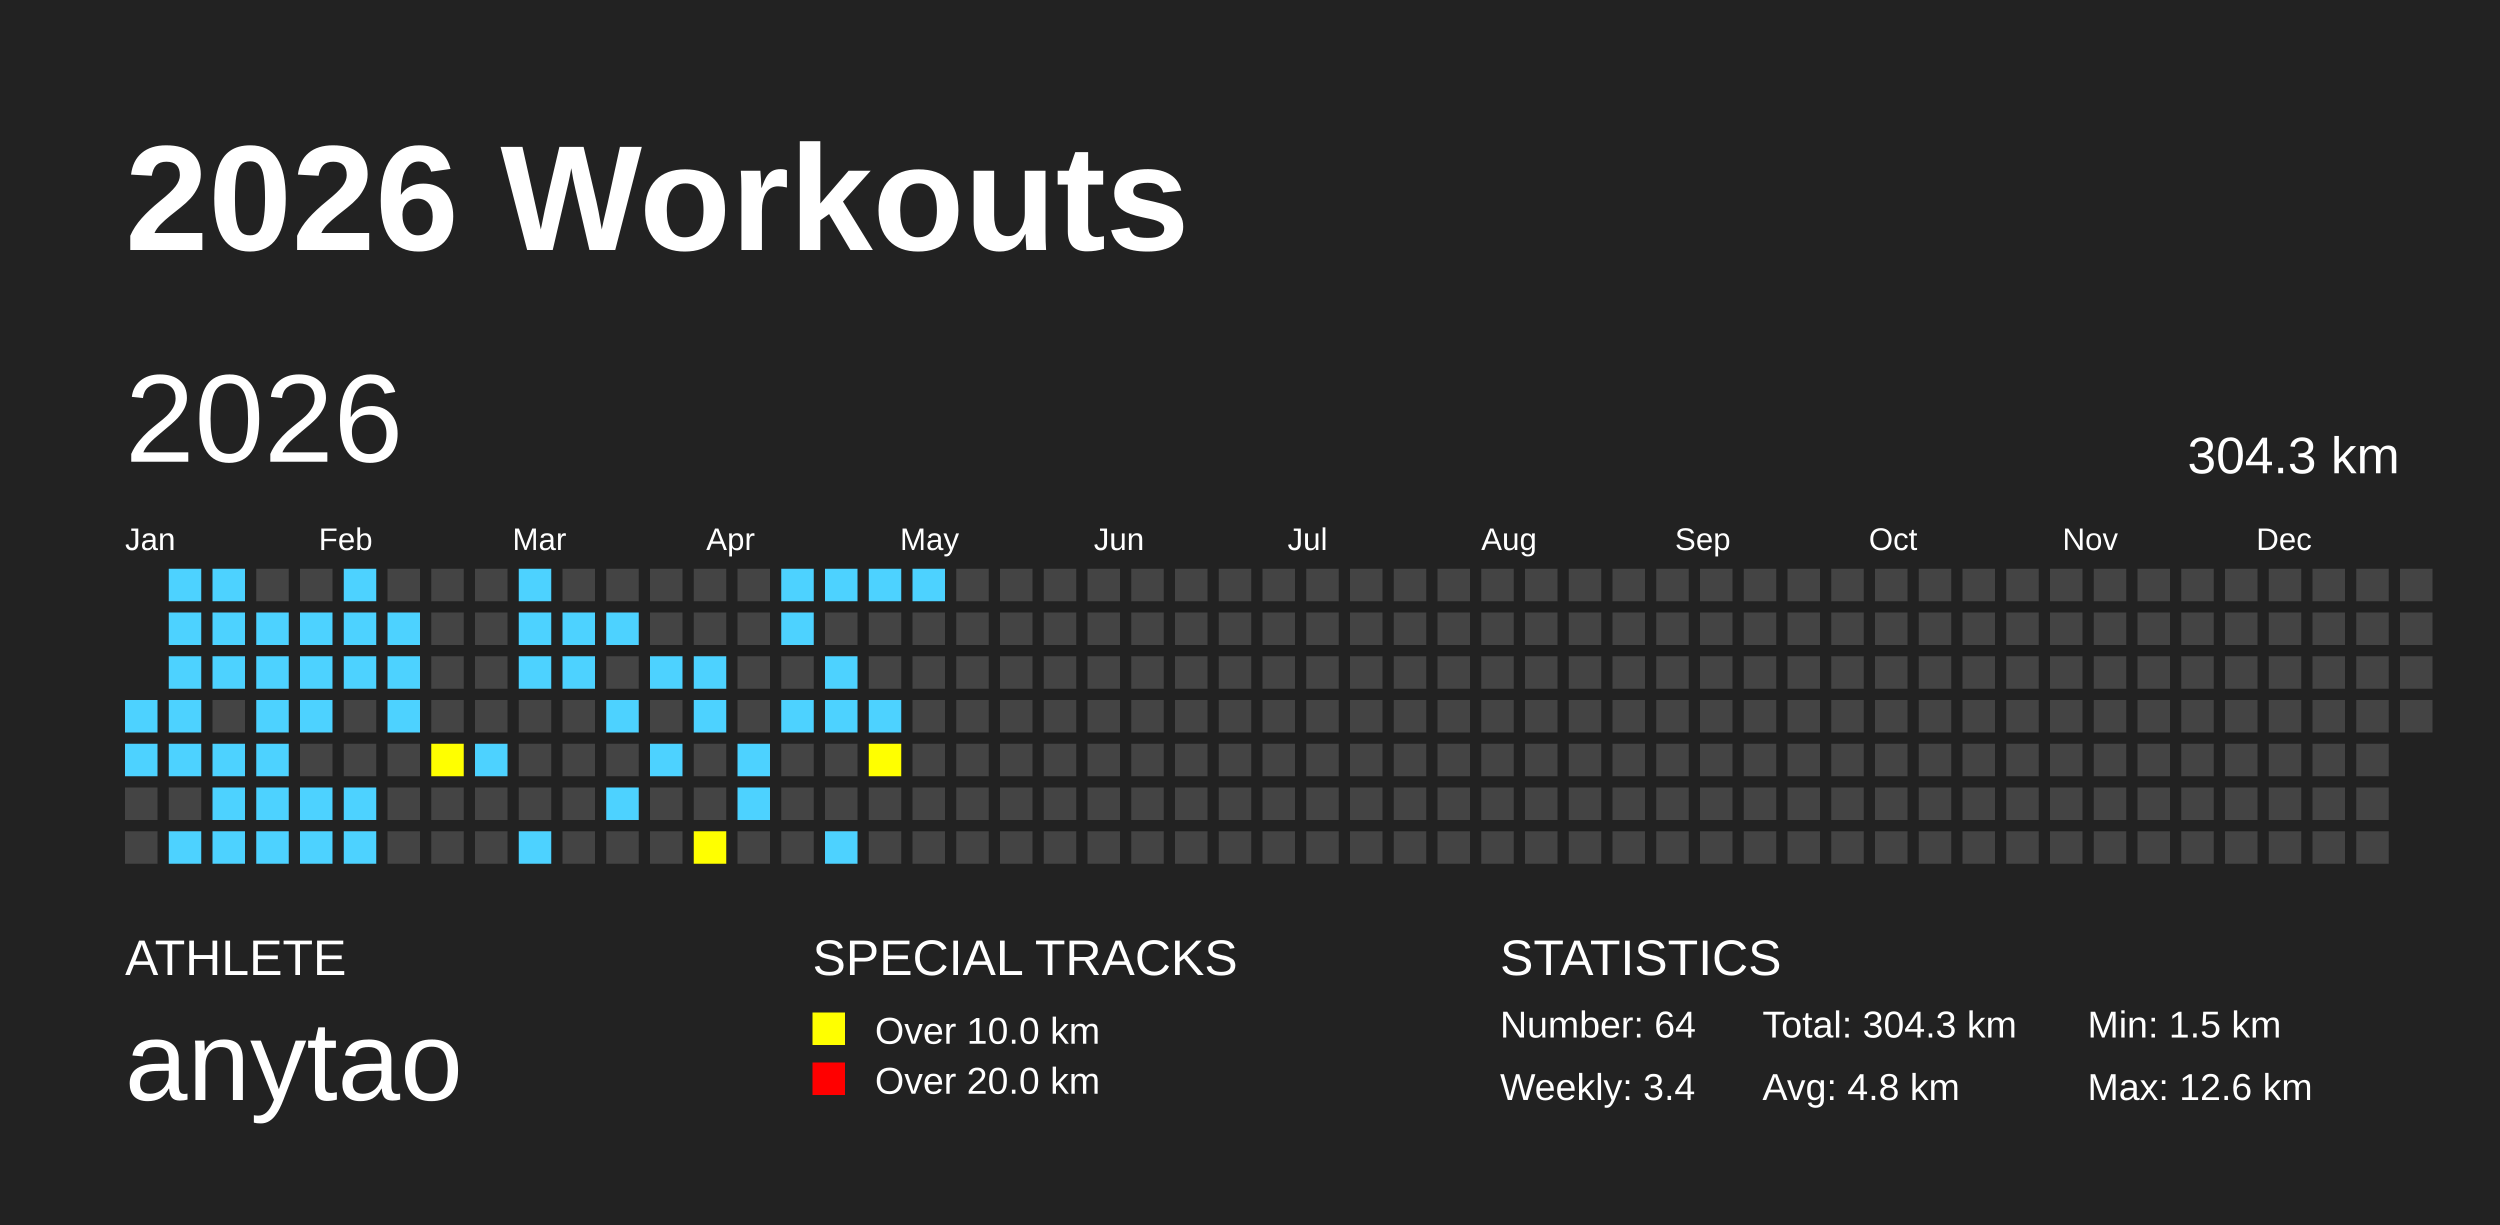
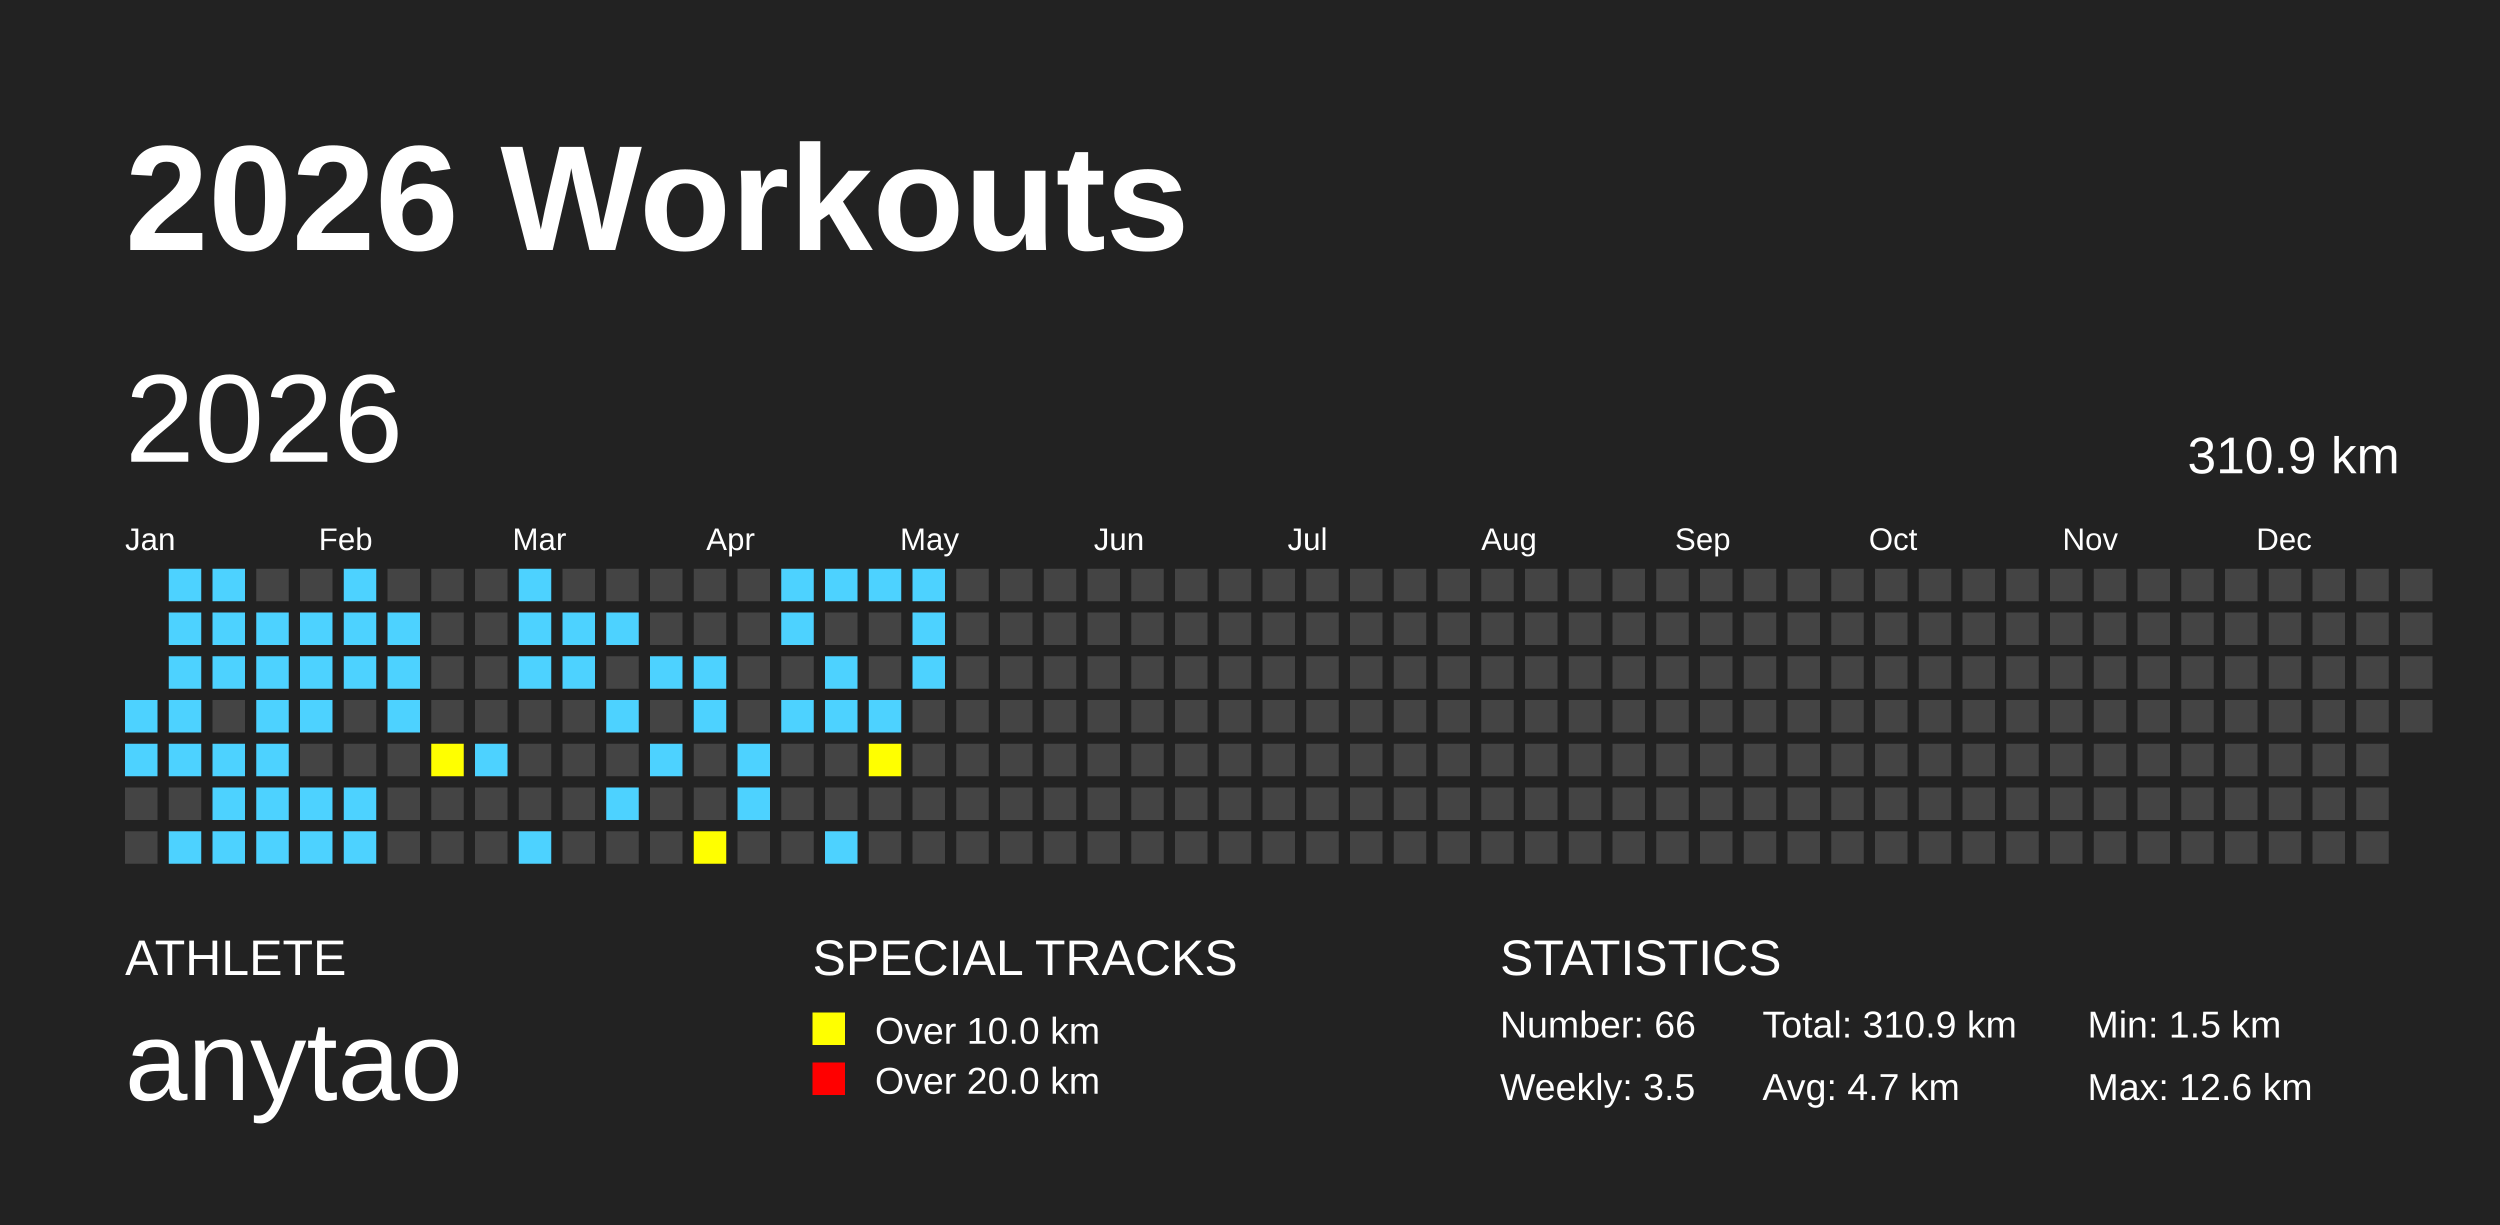
<svg xmlns="http://www.w3.org/2000/svg" baseProfile="full" height="98mm" version="1.1" viewBox="0,0,200,98" width="200mm">
  <defs />
  <rect fill="#222222" height="98" width="200" x="0" y="0" />
  <text fill="#FFFFFF" style="font-size:12px; font-family:Arial; font-weight:bold;" x="10" y="20">2026 Workouts</text>
  <text fill="#FFFFFF" style="font-size:4px; font-family:Arial" x="10" y="78">ATHLETE</text>
  <text fill="#FFFFFF" style="font-size:9px; font-family:Arial" x="10" y="88">anytao</text>
  <text fill="#FFFFFF" style="font-size:4px; font-family:Arial" x="65" y="78">SPECIAL TRACKS</text>
  <rect fill="yellow" height="2.6" width="2.6" x="65" y="81" />
  <text fill="#FFFFFF" style="font-size:3px; font-family:Arial" x="70" y="83.5">Over 10.0 km</text>
  <rect fill="red" height="2.6" width="2.6" x="65" y="85" />
  <text fill="#FFFFFF" style="font-size:3px; font-family:Arial" x="70" y="87.5">Over 20.0 km</text>
  <text fill="#FFFFFF" style="font-size:4px; font-family:Arial" x="120" y="78">STATISTICS</text>
-   <text fill="#FFFFFF" style="font-size:3px; font-family:Arial" x="120" y="83">Number: 64</text>
-   <text fill="#FFFFFF" style="font-size:3px; font-family:Arial" x="120" y="88">Weekly: 3.4</text>
-   <text fill="#FFFFFF" style="font-size:3px; font-family:Arial" x="141" y="83">Total: 304.3 km</text>
-   <text fill="#FFFFFF" style="font-size:3px; font-family:Arial" x="141" y="88">Avg: 4.8 km</text>
+   <text fill="#FFFFFF" style="font-size:3px; font-family:Arial" x="120" y="83">Number: 66</text>
+   <text fill="#FFFFFF" style="font-size:3px; font-family:Arial" x="120" y="88">Weekly: 3.5</text>
+   <text fill="#FFFFFF" style="font-size:3px; font-family:Arial" x="141" y="83">Total: 310.9 km</text>
+   <text fill="#FFFFFF" style="font-size:3px; font-family:Arial" x="141" y="88">Avg: 4.7 km</text>
  <text fill="#FFFFFF" style="font-size:3px; font-family:Arial" x="167" y="83">Min: 1.5 km</text>
  <text fill="#FFFFFF" style="font-size:3px; font-family:Arial" x="167" y="88">Max: 12.6 km</text>
  <text dominant-baseline="hanging" fill="#FFFFFF" style="font-size:10.0px; font-family:Arial;" x="10" y="30">2026</text>
-   <text dominant-baseline="hanging" fill="#FFFFFF" style="font-size:4.125px; font-family:Arial;" x="175" y="35">304.3 km</text>
+   <text dominant-baseline="hanging" fill="#FFFFFF" style="font-size:4.125px; font-family:Arial;" x="175" y="35">310.9 km</text>
  <text fill="#FFFFFF" style="font-size:2.5px; font-family:Arial" x="10.0" y="44">Jan</text>
  <text fill="#FFFFFF" style="font-size:2.5px; font-family:Arial" x="25.5" y="44">Feb</text>
  <text fill="#FFFFFF" style="font-size:2.5px; font-family:Arial" x="41.0" y="44">Mar</text>
  <text fill="#FFFFFF" style="font-size:2.5px; font-family:Arial" x="56.5" y="44">Apr</text>
  <text fill="#FFFFFF" style="font-size:2.5px; font-family:Arial" x="72.0" y="44">May</text>
  <text fill="#FFFFFF" style="font-size:2.5px; font-family:Arial" x="87.5" y="44">Jun</text>
  <text fill="#FFFFFF" style="font-size:2.5px; font-family:Arial" x="103.0" y="44">Jul</text>
  <text fill="#FFFFFF" style="font-size:2.5px; font-family:Arial" x="118.5" y="44">Aug</text>
  <text fill="#FFFFFF" style="font-size:2.5px; font-family:Arial" x="134.0" y="44">Sep</text>
  <text fill="#FFFFFF" style="font-size:2.5px; font-family:Arial" x="149.5" y="44">Oct</text>
  <text fill="#FFFFFF" style="font-size:2.5px; font-family:Arial" x="165.0" y="44">Nov</text>
  <text fill="#FFFFFF" style="font-size:2.5px; font-family:Arial" x="180.5" y="44">Dec</text>
  <rect fill="#4DD2FF" height="2.6" width="2.6" x="10.0" y="56.0" />
  <rect fill="#4DD2FF" height="2.6" width="2.6" x="10.0" y="59.5" />
  <rect fill="#444444" height="2.6" width="2.6" x="10.0" y="63.0" />
  <rect fill="#444444" height="2.6" width="2.6" x="10.0" y="66.5" />
  <rect fill="#4DD2FF" height="2.6" width="2.6" x="13.5" y="45.5" />
  <rect fill="#4DD2FF" height="2.6" width="2.6" x="13.5" y="49.0" />
  <rect fill="#4DD2FF" height="2.6" width="2.6" x="13.5" y="52.5" />
  <rect fill="#4DD2FF" height="2.6" width="2.6" x="13.5" y="56.0" />
  <rect fill="#4DD2FF" height="2.6" width="2.6" x="13.5" y="59.5" />
  <rect fill="#444444" height="2.6" width="2.6" x="13.5" y="63.0" />
  <rect fill="#4DD2FF" height="2.6" width="2.6" x="13.5" y="66.5" />
  <rect fill="#4DD2FF" height="2.6" width="2.6" x="17.0" y="45.5" />
  <rect fill="#4DD2FF" height="2.6" width="2.6" x="17.0" y="49.0" />
  <rect fill="#4DD2FF" height="2.6" width="2.6" x="17.0" y="52.5" />
  <rect fill="#444444" height="2.6" width="2.6" x="17.0" y="56.0" />
  <rect fill="#4DD2FF" height="2.6" width="2.6" x="17.0" y="59.5" />
  <rect fill="#4DD2FF" height="2.6" width="2.6" x="17.0" y="63.0" />
  <rect fill="#4DD2FF" height="2.6" width="2.6" x="17.0" y="66.5" />
  <rect fill="#444444" height="2.6" width="2.6" x="20.5" y="45.5" />
  <rect fill="#4DD2FF" height="2.6" width="2.6" x="20.5" y="49.0" />
  <rect fill="#4DD2FF" height="2.6" width="2.6" x="20.5" y="52.5" />
  <rect fill="#4DD2FF" height="2.6" width="2.6" x="20.5" y="56.0" />
  <rect fill="#4DD2FF" height="2.6" width="2.6" x="20.5" y="59.5" />
  <rect fill="#4DD2FF" height="2.6" width="2.6" x="20.5" y="63.0" />
  <rect fill="#4DD2FF" height="2.6" width="2.6" x="20.5" y="66.5" />
  <rect fill="#444444" height="2.6" width="2.6" x="24.0" y="45.5" />
  <rect fill="#4DD2FF" height="2.6" width="2.6" x="24.0" y="49.0" />
  <rect fill="#4DD2FF" height="2.6" width="2.6" x="24.0" y="52.5" />
  <rect fill="#4DD2FF" height="2.6" width="2.6" x="24.0" y="56.0" />
  <rect fill="#444444" height="2.6" width="2.6" x="24.0" y="59.5" />
  <rect fill="#4DD2FF" height="2.6" width="2.6" x="24.0" y="63.0" />
  <rect fill="#4DD2FF" height="2.6" width="2.6" x="24.0" y="66.5" />
  <rect fill="#4DD2FF" height="2.6" width="2.6" x="27.5" y="45.5" />
  <rect fill="#4DD2FF" height="2.6" width="2.6" x="27.5" y="49.0" />
  <rect fill="#4DD2FF" height="2.6" width="2.6" x="27.5" y="52.5" />
  <rect fill="#444444" height="2.6" width="2.6" x="27.5" y="56.0" />
  <rect fill="#444444" height="2.6" width="2.6" x="27.5" y="59.5" />
  <rect fill="#4DD2FF" height="2.6" width="2.6" x="27.5" y="63.0" />
  <rect fill="#4DD2FF" height="2.6" width="2.6" x="27.5" y="66.5" />
  <rect fill="#444444" height="2.6" width="2.6" x="31.0" y="45.5" />
  <rect fill="#4DD2FF" height="2.6" width="2.6" x="31.0" y="49.0" />
  <rect fill="#4DD2FF" height="2.6" width="2.6" x="31.0" y="52.5" />
  <rect fill="#4DD2FF" height="2.6" width="2.6" x="31.0" y="56.0" />
  <rect fill="#444444" height="2.6" width="2.6" x="31.0" y="59.5" />
  <rect fill="#444444" height="2.6" width="2.6" x="31.0" y="63.0" />
  <rect fill="#444444" height="2.6" width="2.6" x="31.0" y="66.5" />
  <rect fill="#444444" height="2.6" width="2.6" x="34.5" y="45.5" />
  <rect fill="#444444" height="2.6" width="2.6" x="34.5" y="49.0" />
  <rect fill="#444444" height="2.6" width="2.6" x="34.5" y="52.5" />
  <rect fill="#444444" height="2.6" width="2.6" x="34.5" y="56.0" />
  <rect fill="yellow" height="2.6" width="2.6" x="34.5" y="59.5" />
  <rect fill="#444444" height="2.6" width="2.6" x="34.5" y="63.0" />
  <rect fill="#444444" height="2.6" width="2.6" x="34.5" y="66.5" />
  <rect fill="#444444" height="2.6" width="2.6" x="38.0" y="45.5" />
  <rect fill="#444444" height="2.6" width="2.6" x="38.0" y="49.0" />
  <rect fill="#444444" height="2.6" width="2.6" x="38.0" y="52.5" />
  <rect fill="#444444" height="2.6" width="2.6" x="38.0" y="56.0" />
  <rect fill="#4DD2FF" height="2.6" width="2.6" x="38.0" y="59.5" />
  <rect fill="#444444" height="2.6" width="2.6" x="38.0" y="63.0" />
  <rect fill="#444444" height="2.6" width="2.6" x="38.0" y="66.5" />
  <rect fill="#4DD2FF" height="2.6" width="2.6" x="41.5" y="45.5" />
  <rect fill="#4DD2FF" height="2.6" width="2.6" x="41.5" y="49.0" />
  <rect fill="#4DD2FF" height="2.6" width="2.6" x="41.5" y="52.5" />
  <rect fill="#444444" height="2.6" width="2.6" x="41.5" y="56.0" />
  <rect fill="#444444" height="2.6" width="2.6" x="41.5" y="59.5" />
  <rect fill="#444444" height="2.6" width="2.6" x="41.5" y="63.0" />
  <rect fill="#4DD2FF" height="2.6" width="2.6" x="41.5" y="66.5" />
  <rect fill="#444444" height="2.6" width="2.6" x="45.0" y="45.5" />
  <rect fill="#4DD2FF" height="2.6" width="2.6" x="45.0" y="49.0" />
  <rect fill="#4DD2FF" height="2.6" width="2.6" x="45.0" y="52.5" />
  <rect fill="#444444" height="2.6" width="2.6" x="45.0" y="56.0" />
  <rect fill="#444444" height="2.6" width="2.6" x="45.0" y="59.5" />
  <rect fill="#444444" height="2.6" width="2.6" x="45.0" y="63.0" />
  <rect fill="#444444" height="2.6" width="2.6" x="45.0" y="66.5" />
  <rect fill="#444444" height="2.6" width="2.6" x="48.5" y="45.5" />
  <rect fill="#4DD2FF" height="2.6" width="2.6" x="48.5" y="49.0" />
  <rect fill="#444444" height="2.6" width="2.6" x="48.5" y="52.5" />
  <rect fill="#4DD2FF" height="2.6" width="2.6" x="48.5" y="56.0" />
  <rect fill="#444444" height="2.6" width="2.6" x="48.5" y="59.5" />
  <rect fill="#4DD2FF" height="2.6" width="2.6" x="48.5" y="63.0" />
  <rect fill="#444444" height="2.6" width="2.6" x="48.5" y="66.5" />
  <rect fill="#444444" height="2.6" width="2.6" x="52.0" y="45.5" />
  <rect fill="#444444" height="2.6" width="2.6" x="52.0" y="49.0" />
  <rect fill="#4DD2FF" height="2.6" width="2.6" x="52.0" y="52.5" />
  <rect fill="#444444" height="2.6" width="2.6" x="52.0" y="56.0" />
  <rect fill="#4DD2FF" height="2.6" width="2.6" x="52.0" y="59.5" />
  <rect fill="#444444" height="2.6" width="2.6" x="52.0" y="63.0" />
  <rect fill="#444444" height="2.6" width="2.6" x="52.0" y="66.5" />
  <rect fill="#444444" height="2.6" width="2.6" x="55.5" y="45.5" />
  <rect fill="#444444" height="2.6" width="2.6" x="55.5" y="49.0" />
  <rect fill="#4DD2FF" height="2.6" width="2.6" x="55.5" y="52.5" />
  <rect fill="#4DD2FF" height="2.6" width="2.6" x="55.5" y="56.0" />
  <rect fill="#444444" height="2.6" width="2.6" x="55.5" y="59.5" />
  <rect fill="#444444" height="2.6" width="2.6" x="55.5" y="63.0" />
  <rect fill="yellow" height="2.6" width="2.6" x="55.5" y="66.5" />
  <rect fill="#444444" height="2.6" width="2.6" x="59.0" y="45.5" />
  <rect fill="#444444" height="2.6" width="2.6" x="59.0" y="49.0" />
  <rect fill="#444444" height="2.6" width="2.6" x="59.0" y="52.5" />
  <rect fill="#444444" height="2.6" width="2.6" x="59.0" y="56.0" />
  <rect fill="#4DD2FF" height="2.6" width="2.6" x="59.0" y="59.5" />
  <rect fill="#4DD2FF" height="2.6" width="2.6" x="59.0" y="63.0" />
  <rect fill="#444444" height="2.6" width="2.6" x="59.0" y="66.5" />
  <rect fill="#4DD2FF" height="2.6" width="2.6" x="62.5" y="45.5" />
  <rect fill="#4DD2FF" height="2.6" width="2.6" x="62.5" y="49.0" />
  <rect fill="#444444" height="2.6" width="2.6" x="62.5" y="52.5" />
  <rect fill="#4DD2FF" height="2.6" width="2.6" x="62.5" y="56.0" />
  <rect fill="#444444" height="2.6" width="2.6" x="62.5" y="59.5" />
  <rect fill="#444444" height="2.6" width="2.6" x="62.5" y="63.0" />
  <rect fill="#444444" height="2.6" width="2.6" x="62.5" y="66.5" />
  <rect fill="#4DD2FF" height="2.6" width="2.6" x="66.0" y="45.5" />
  <rect fill="#444444" height="2.6" width="2.6" x="66.0" y="49.0" />
  <rect fill="#4DD2FF" height="2.6" width="2.6" x="66.0" y="52.5" />
  <rect fill="#4DD2FF" height="2.6" width="2.6" x="66.0" y="56.0" />
  <rect fill="#444444" height="2.6" width="2.6" x="66.0" y="59.5" />
  <rect fill="#444444" height="2.6" width="2.6" x="66.0" y="63.0" />
  <rect fill="#4DD2FF" height="2.6" width="2.6" x="66.0" y="66.5" />
  <rect fill="#4DD2FF" height="2.6" width="2.6" x="69.5" y="45.5" />
  <rect fill="#444444" height="2.6" width="2.6" x="69.5" y="49.0" />
  <rect fill="#444444" height="2.6" width="2.6" x="69.5" y="52.5" />
  <rect fill="#4DD2FF" height="2.6" width="2.6" x="69.5" y="56.0" />
  <rect fill="yellow" height="2.6" width="2.6" x="69.5" y="59.5" />
  <rect fill="#444444" height="2.6" width="2.6" x="69.5" y="63.0" />
  <rect fill="#444444" height="2.6" width="2.6" x="69.5" y="66.5" />
  <rect fill="#4DD2FF" height="2.6" width="2.6" x="73.0" y="45.5" />
-   <rect fill="#444444" height="2.6" width="2.6" x="73.0" y="49.0" />
-   <rect fill="#444444" height="2.6" width="2.6" x="73.0" y="52.5" />
+   <rect fill="#4DD2FF" height="2.6" width="2.6" x="73.0" y="49.0" />
+   <rect fill="#4DD2FF" height="2.6" width="2.6" x="73.0" y="52.5" />
  <rect fill="#444444" height="2.6" width="2.6" x="73.0" y="56.0" />
  <rect fill="#444444" height="2.6" width="2.6" x="73.0" y="59.5" />
  <rect fill="#444444" height="2.6" width="2.6" x="73.0" y="63.0" />
  <rect fill="#444444" height="2.6" width="2.6" x="73.0" y="66.5" />
  <rect fill="#444444" height="2.6" width="2.6" x="76.5" y="45.5" />
  <rect fill="#444444" height="2.6" width="2.6" x="76.5" y="49.0" />
  <rect fill="#444444" height="2.6" width="2.6" x="76.5" y="52.5" />
  <rect fill="#444444" height="2.6" width="2.6" x="76.5" y="56.0" />
  <rect fill="#444444" height="2.6" width="2.6" x="76.5" y="59.5" />
  <rect fill="#444444" height="2.6" width="2.6" x="76.5" y="63.0" />
  <rect fill="#444444" height="2.6" width="2.6" x="76.5" y="66.5" />
  <rect fill="#444444" height="2.6" width="2.6" x="80.0" y="45.5" />
  <rect fill="#444444" height="2.6" width="2.6" x="80.0" y="49.0" />
  <rect fill="#444444" height="2.6" width="2.6" x="80.0" y="52.5" />
  <rect fill="#444444" height="2.6" width="2.6" x="80.0" y="56.0" />
  <rect fill="#444444" height="2.6" width="2.6" x="80.0" y="59.5" />
  <rect fill="#444444" height="2.6" width="2.6" x="80.0" y="63.0" />
  <rect fill="#444444" height="2.6" width="2.6" x="80.0" y="66.5" />
  <rect fill="#444444" height="2.6" width="2.6" x="83.5" y="45.5" />
  <rect fill="#444444" height="2.6" width="2.6" x="83.5" y="49.0" />
  <rect fill="#444444" height="2.6" width="2.6" x="83.5" y="52.5" />
  <rect fill="#444444" height="2.6" width="2.6" x="83.5" y="56.0" />
  <rect fill="#444444" height="2.6" width="2.6" x="83.5" y="59.5" />
  <rect fill="#444444" height="2.6" width="2.6" x="83.5" y="63.0" />
  <rect fill="#444444" height="2.6" width="2.6" x="83.5" y="66.5" />
  <rect fill="#444444" height="2.6" width="2.6" x="87.0" y="45.5" />
  <rect fill="#444444" height="2.6" width="2.6" x="87.0" y="49.0" />
  <rect fill="#444444" height="2.6" width="2.6" x="87.0" y="52.5" />
  <rect fill="#444444" height="2.6" width="2.6" x="87.0" y="56.0" />
  <rect fill="#444444" height="2.6" width="2.6" x="87.0" y="59.5" />
  <rect fill="#444444" height="2.6" width="2.6" x="87.0" y="63.0" />
  <rect fill="#444444" height="2.6" width="2.6" x="87.0" y="66.5" />
  <rect fill="#444444" height="2.6" width="2.6" x="90.5" y="45.5" />
  <rect fill="#444444" height="2.6" width="2.6" x="90.5" y="49.0" />
  <rect fill="#444444" height="2.6" width="2.6" x="90.5" y="52.5" />
  <rect fill="#444444" height="2.6" width="2.6" x="90.5" y="56.0" />
  <rect fill="#444444" height="2.6" width="2.6" x="90.5" y="59.5" />
  <rect fill="#444444" height="2.6" width="2.6" x="90.5" y="63.0" />
  <rect fill="#444444" height="2.6" width="2.6" x="90.5" y="66.5" />
  <rect fill="#444444" height="2.6" width="2.6" x="94.0" y="45.5" />
  <rect fill="#444444" height="2.6" width="2.6" x="94.0" y="49.0" />
  <rect fill="#444444" height="2.6" width="2.6" x="94.0" y="52.5" />
  <rect fill="#444444" height="2.6" width="2.6" x="94.0" y="56.0" />
  <rect fill="#444444" height="2.6" width="2.6" x="94.0" y="59.5" />
  <rect fill="#444444" height="2.6" width="2.6" x="94.0" y="63.0" />
  <rect fill="#444444" height="2.6" width="2.6" x="94.0" y="66.5" />
  <rect fill="#444444" height="2.6" width="2.6" x="97.5" y="45.5" />
  <rect fill="#444444" height="2.6" width="2.6" x="97.5" y="49.0" />
  <rect fill="#444444" height="2.6" width="2.6" x="97.5" y="52.5" />
  <rect fill="#444444" height="2.6" width="2.6" x="97.5" y="56.0" />
  <rect fill="#444444" height="2.6" width="2.6" x="97.5" y="59.5" />
  <rect fill="#444444" height="2.6" width="2.6" x="97.5" y="63.0" />
  <rect fill="#444444" height="2.6" width="2.6" x="97.5" y="66.5" />
  <rect fill="#444444" height="2.6" width="2.6" x="101.0" y="45.5" />
  <rect fill="#444444" height="2.6" width="2.6" x="101.0" y="49.0" />
  <rect fill="#444444" height="2.6" width="2.6" x="101.0" y="52.5" />
  <rect fill="#444444" height="2.6" width="2.6" x="101.0" y="56.0" />
  <rect fill="#444444" height="2.6" width="2.6" x="101.0" y="59.5" />
  <rect fill="#444444" height="2.6" width="2.6" x="101.0" y="63.0" />
  <rect fill="#444444" height="2.6" width="2.6" x="101.0" y="66.5" />
  <rect fill="#444444" height="2.6" width="2.6" x="104.5" y="45.5" />
  <rect fill="#444444" height="2.6" width="2.6" x="104.5" y="49.0" />
  <rect fill="#444444" height="2.6" width="2.6" x="104.5" y="52.5" />
  <rect fill="#444444" height="2.6" width="2.6" x="104.5" y="56.0" />
  <rect fill="#444444" height="2.6" width="2.6" x="104.5" y="59.5" />
  <rect fill="#444444" height="2.6" width="2.6" x="104.5" y="63.0" />
  <rect fill="#444444" height="2.6" width="2.6" x="104.5" y="66.5" />
  <rect fill="#444444" height="2.6" width="2.6" x="108.0" y="45.5" />
  <rect fill="#444444" height="2.6" width="2.6" x="108.0" y="49.0" />
  <rect fill="#444444" height="2.6" width="2.6" x="108.0" y="52.5" />
  <rect fill="#444444" height="2.6" width="2.6" x="108.0" y="56.0" />
  <rect fill="#444444" height="2.6" width="2.6" x="108.0" y="59.5" />
  <rect fill="#444444" height="2.6" width="2.6" x="108.0" y="63.0" />
  <rect fill="#444444" height="2.6" width="2.6" x="108.0" y="66.5" />
  <rect fill="#444444" height="2.6" width="2.6" x="111.5" y="45.5" />
  <rect fill="#444444" height="2.6" width="2.6" x="111.5" y="49.0" />
  <rect fill="#444444" height="2.6" width="2.6" x="111.5" y="52.5" />
  <rect fill="#444444" height="2.6" width="2.6" x="111.5" y="56.0" />
  <rect fill="#444444" height="2.6" width="2.6" x="111.5" y="59.5" />
  <rect fill="#444444" height="2.6" width="2.6" x="111.5" y="63.0" />
  <rect fill="#444444" height="2.6" width="2.6" x="111.5" y="66.5" />
  <rect fill="#444444" height="2.6" width="2.6" x="115.0" y="45.5" />
  <rect fill="#444444" height="2.6" width="2.6" x="115.0" y="49.0" />
  <rect fill="#444444" height="2.6" width="2.6" x="115.0" y="52.5" />
  <rect fill="#444444" height="2.6" width="2.6" x="115.0" y="56.0" />
  <rect fill="#444444" height="2.6" width="2.6" x="115.0" y="59.5" />
  <rect fill="#444444" height="2.6" width="2.6" x="115.0" y="63.0" />
  <rect fill="#444444" height="2.6" width="2.6" x="115.0" y="66.5" />
  <rect fill="#444444" height="2.6" width="2.6" x="118.5" y="45.5" />
  <rect fill="#444444" height="2.6" width="2.6" x="118.5" y="49.0" />
  <rect fill="#444444" height="2.6" width="2.6" x="118.5" y="52.5" />
  <rect fill="#444444" height="2.6" width="2.6" x="118.5" y="56.0" />
  <rect fill="#444444" height="2.6" width="2.6" x="118.5" y="59.5" />
  <rect fill="#444444" height="2.6" width="2.6" x="118.5" y="63.0" />
  <rect fill="#444444" height="2.6" width="2.6" x="118.5" y="66.5" />
  <rect fill="#444444" height="2.6" width="2.6" x="122.0" y="45.5" />
  <rect fill="#444444" height="2.6" width="2.6" x="122.0" y="49.0" />
  <rect fill="#444444" height="2.6" width="2.6" x="122.0" y="52.5" />
  <rect fill="#444444" height="2.6" width="2.6" x="122.0" y="56.0" />
  <rect fill="#444444" height="2.6" width="2.6" x="122.0" y="59.5" />
  <rect fill="#444444" height="2.6" width="2.6" x="122.0" y="63.0" />
  <rect fill="#444444" height="2.6" width="2.6" x="122.0" y="66.5" />
  <rect fill="#444444" height="2.6" width="2.6" x="125.5" y="45.5" />
  <rect fill="#444444" height="2.6" width="2.6" x="125.5" y="49.0" />
  <rect fill="#444444" height="2.6" width="2.6" x="125.5" y="52.5" />
  <rect fill="#444444" height="2.6" width="2.6" x="125.5" y="56.0" />
  <rect fill="#444444" height="2.6" width="2.6" x="125.5" y="59.5" />
  <rect fill="#444444" height="2.6" width="2.6" x="125.5" y="63.0" />
  <rect fill="#444444" height="2.6" width="2.6" x="125.5" y="66.5" />
  <rect fill="#444444" height="2.6" width="2.6" x="129.0" y="45.5" />
  <rect fill="#444444" height="2.6" width="2.6" x="129.0" y="49.0" />
  <rect fill="#444444" height="2.6" width="2.6" x="129.0" y="52.5" />
  <rect fill="#444444" height="2.6" width="2.6" x="129.0" y="56.0" />
  <rect fill="#444444" height="2.6" width="2.6" x="129.0" y="59.5" />
  <rect fill="#444444" height="2.6" width="2.6" x="129.0" y="63.0" />
  <rect fill="#444444" height="2.6" width="2.6" x="129.0" y="66.5" />
  <rect fill="#444444" height="2.6" width="2.6" x="132.5" y="45.5" />
  <rect fill="#444444" height="2.6" width="2.6" x="132.5" y="49.0" />
  <rect fill="#444444" height="2.6" width="2.6" x="132.5" y="52.5" />
  <rect fill="#444444" height="2.6" width="2.6" x="132.5" y="56.0" />
  <rect fill="#444444" height="2.6" width="2.6" x="132.5" y="59.5" />
  <rect fill="#444444" height="2.6" width="2.6" x="132.5" y="63.0" />
  <rect fill="#444444" height="2.6" width="2.6" x="132.5" y="66.5" />
  <rect fill="#444444" height="2.6" width="2.6" x="136.0" y="45.5" />
  <rect fill="#444444" height="2.6" width="2.6" x="136.0" y="49.0" />
  <rect fill="#444444" height="2.6" width="2.6" x="136.0" y="52.5" />
  <rect fill="#444444" height="2.6" width="2.6" x="136.0" y="56.0" />
  <rect fill="#444444" height="2.6" width="2.6" x="136.0" y="59.5" />
  <rect fill="#444444" height="2.6" width="2.6" x="136.0" y="63.0" />
  <rect fill="#444444" height="2.6" width="2.6" x="136.0" y="66.5" />
  <rect fill="#444444" height="2.6" width="2.6" x="139.5" y="45.5" />
  <rect fill="#444444" height="2.6" width="2.6" x="139.5" y="49.0" />
  <rect fill="#444444" height="2.6" width="2.6" x="139.5" y="52.5" />
  <rect fill="#444444" height="2.6" width="2.6" x="139.5" y="56.0" />
  <rect fill="#444444" height="2.6" width="2.6" x="139.5" y="59.5" />
  <rect fill="#444444" height="2.6" width="2.6" x="139.5" y="63.0" />
  <rect fill="#444444" height="2.6" width="2.6" x="139.5" y="66.5" />
  <rect fill="#444444" height="2.6" width="2.6" x="143.0" y="45.5" />
  <rect fill="#444444" height="2.6" width="2.6" x="143.0" y="49.0" />
  <rect fill="#444444" height="2.6" width="2.6" x="143.0" y="52.5" />
  <rect fill="#444444" height="2.6" width="2.6" x="143.0" y="56.0" />
  <rect fill="#444444" height="2.6" width="2.6" x="143.0" y="59.5" />
  <rect fill="#444444" height="2.6" width="2.6" x="143.0" y="63.0" />
  <rect fill="#444444" height="2.6" width="2.6" x="143.0" y="66.5" />
  <rect fill="#444444" height="2.6" width="2.6" x="146.5" y="45.5" />
  <rect fill="#444444" height="2.6" width="2.6" x="146.5" y="49.0" />
  <rect fill="#444444" height="2.6" width="2.6" x="146.5" y="52.5" />
  <rect fill="#444444" height="2.6" width="2.6" x="146.5" y="56.0" />
  <rect fill="#444444" height="2.6" width="2.6" x="146.5" y="59.5" />
  <rect fill="#444444" height="2.6" width="2.6" x="146.5" y="63.0" />
  <rect fill="#444444" height="2.6" width="2.6" x="146.5" y="66.5" />
  <rect fill="#444444" height="2.6" width="2.6" x="150.0" y="45.5" />
  <rect fill="#444444" height="2.6" width="2.6" x="150.0" y="49.0" />
  <rect fill="#444444" height="2.6" width="2.6" x="150.0" y="52.5" />
  <rect fill="#444444" height="2.6" width="2.6" x="150.0" y="56.0" />
  <rect fill="#444444" height="2.6" width="2.6" x="150.0" y="59.5" />
  <rect fill="#444444" height="2.6" width="2.6" x="150.0" y="63.0" />
  <rect fill="#444444" height="2.6" width="2.6" x="150.0" y="66.5" />
  <rect fill="#444444" height="2.6" width="2.6" x="153.5" y="45.5" />
  <rect fill="#444444" height="2.6" width="2.6" x="153.5" y="49.0" />
  <rect fill="#444444" height="2.6" width="2.6" x="153.5" y="52.5" />
  <rect fill="#444444" height="2.6" width="2.6" x="153.5" y="56.0" />
  <rect fill="#444444" height="2.6" width="2.6" x="153.5" y="59.5" />
  <rect fill="#444444" height="2.6" width="2.6" x="153.5" y="63.0" />
  <rect fill="#444444" height="2.6" width="2.6" x="153.5" y="66.5" />
  <rect fill="#444444" height="2.6" width="2.6" x="157.0" y="45.5" />
  <rect fill="#444444" height="2.6" width="2.6" x="157.0" y="49.0" />
  <rect fill="#444444" height="2.6" width="2.6" x="157.0" y="52.5" />
  <rect fill="#444444" height="2.6" width="2.6" x="157.0" y="56.0" />
  <rect fill="#444444" height="2.6" width="2.6" x="157.0" y="59.5" />
  <rect fill="#444444" height="2.6" width="2.6" x="157.0" y="63.0" />
  <rect fill="#444444" height="2.6" width="2.6" x="157.0" y="66.5" />
  <rect fill="#444444" height="2.6" width="2.6" x="160.5" y="45.5" />
  <rect fill="#444444" height="2.6" width="2.6" x="160.5" y="49.0" />
  <rect fill="#444444" height="2.6" width="2.6" x="160.5" y="52.5" />
  <rect fill="#444444" height="2.6" width="2.6" x="160.5" y="56.0" />
  <rect fill="#444444" height="2.6" width="2.6" x="160.5" y="59.5" />
  <rect fill="#444444" height="2.6" width="2.6" x="160.5" y="63.0" />
  <rect fill="#444444" height="2.6" width="2.6" x="160.5" y="66.5" />
  <rect fill="#444444" height="2.6" width="2.6" x="164.0" y="45.5" />
  <rect fill="#444444" height="2.6" width="2.6" x="164.0" y="49.0" />
  <rect fill="#444444" height="2.6" width="2.6" x="164.0" y="52.5" />
  <rect fill="#444444" height="2.6" width="2.6" x="164.0" y="56.0" />
  <rect fill="#444444" height="2.6" width="2.6" x="164.0" y="59.5" />
  <rect fill="#444444" height="2.6" width="2.6" x="164.0" y="63.0" />
  <rect fill="#444444" height="2.6" width="2.6" x="164.0" y="66.5" />
  <rect fill="#444444" height="2.6" width="2.6" x="167.5" y="45.5" />
  <rect fill="#444444" height="2.6" width="2.6" x="167.5" y="49.0" />
  <rect fill="#444444" height="2.6" width="2.6" x="167.5" y="52.5" />
  <rect fill="#444444" height="2.6" width="2.6" x="167.5" y="56.0" />
  <rect fill="#444444" height="2.6" width="2.6" x="167.5" y="59.5" />
  <rect fill="#444444" height="2.6" width="2.6" x="167.5" y="63.0" />
  <rect fill="#444444" height="2.6" width="2.6" x="167.5" y="66.5" />
  <rect fill="#444444" height="2.6" width="2.6" x="171.0" y="45.5" />
  <rect fill="#444444" height="2.6" width="2.6" x="171.0" y="49.0" />
  <rect fill="#444444" height="2.6" width="2.6" x="171.0" y="52.5" />
  <rect fill="#444444" height="2.6" width="2.6" x="171.0" y="56.0" />
  <rect fill="#444444" height="2.6" width="2.6" x="171.0" y="59.5" />
  <rect fill="#444444" height="2.6" width="2.6" x="171.0" y="63.0" />
  <rect fill="#444444" height="2.6" width="2.6" x="171.0" y="66.5" />
  <rect fill="#444444" height="2.6" width="2.6" x="174.5" y="45.5" />
  <rect fill="#444444" height="2.6" width="2.6" x="174.5" y="49.0" />
  <rect fill="#444444" height="2.6" width="2.6" x="174.5" y="52.5" />
  <rect fill="#444444" height="2.6" width="2.6" x="174.5" y="56.0" />
  <rect fill="#444444" height="2.6" width="2.6" x="174.5" y="59.5" />
  <rect fill="#444444" height="2.6" width="2.6" x="174.5" y="63.0" />
  <rect fill="#444444" height="2.6" width="2.6" x="174.5" y="66.5" />
  <rect fill="#444444" height="2.6" width="2.6" x="178.0" y="45.5" />
  <rect fill="#444444" height="2.6" width="2.6" x="178.0" y="49.0" />
  <rect fill="#444444" height="2.6" width="2.6" x="178.0" y="52.5" />
  <rect fill="#444444" height="2.6" width="2.6" x="178.0" y="56.0" />
  <rect fill="#444444" height="2.6" width="2.6" x="178.0" y="59.5" />
  <rect fill="#444444" height="2.6" width="2.6" x="178.0" y="63.0" />
  <rect fill="#444444" height="2.6" width="2.6" x="178.0" y="66.5" />
  <rect fill="#444444" height="2.6" width="2.6" x="181.5" y="45.5" />
  <rect fill="#444444" height="2.6" width="2.6" x="181.5" y="49.0" />
  <rect fill="#444444" height="2.6" width="2.6" x="181.5" y="52.5" />
  <rect fill="#444444" height="2.6" width="2.6" x="181.5" y="56.0" />
  <rect fill="#444444" height="2.6" width="2.6" x="181.5" y="59.5" />
  <rect fill="#444444" height="2.6" width="2.6" x="181.5" y="63.0" />
  <rect fill="#444444" height="2.6" width="2.6" x="181.5" y="66.5" />
  <rect fill="#444444" height="2.6" width="2.6" x="185.0" y="45.5" />
  <rect fill="#444444" height="2.6" width="2.6" x="185.0" y="49.0" />
  <rect fill="#444444" height="2.6" width="2.6" x="185.0" y="52.5" />
  <rect fill="#444444" height="2.6" width="2.6" x="185.0" y="56.0" />
  <rect fill="#444444" height="2.6" width="2.6" x="185.0" y="59.5" />
  <rect fill="#444444" height="2.6" width="2.6" x="185.0" y="63.0" />
  <rect fill="#444444" height="2.6" width="2.6" x="185.0" y="66.5" />
  <rect fill="#444444" height="2.6" width="2.6" x="188.5" y="45.5" />
  <rect fill="#444444" height="2.6" width="2.6" x="188.5" y="49.0" />
  <rect fill="#444444" height="2.6" width="2.6" x="188.5" y="52.5" />
  <rect fill="#444444" height="2.6" width="2.6" x="188.5" y="56.0" />
  <rect fill="#444444" height="2.6" width="2.6" x="188.5" y="59.5" />
  <rect fill="#444444" height="2.6" width="2.6" x="188.5" y="63.0" />
  <rect fill="#444444" height="2.6" width="2.6" x="188.5" y="66.5" />
  <rect fill="#444444" height="2.6" width="2.6" x="192.0" y="45.5" />
  <rect fill="#444444" height="2.6" width="2.6" x="192.0" y="49.0" />
  <rect fill="#444444" height="2.6" width="2.6" x="192.0" y="52.5" />
  <rect fill="#444444" height="2.6" width="2.6" x="192.0" y="56.0" />
</svg>
